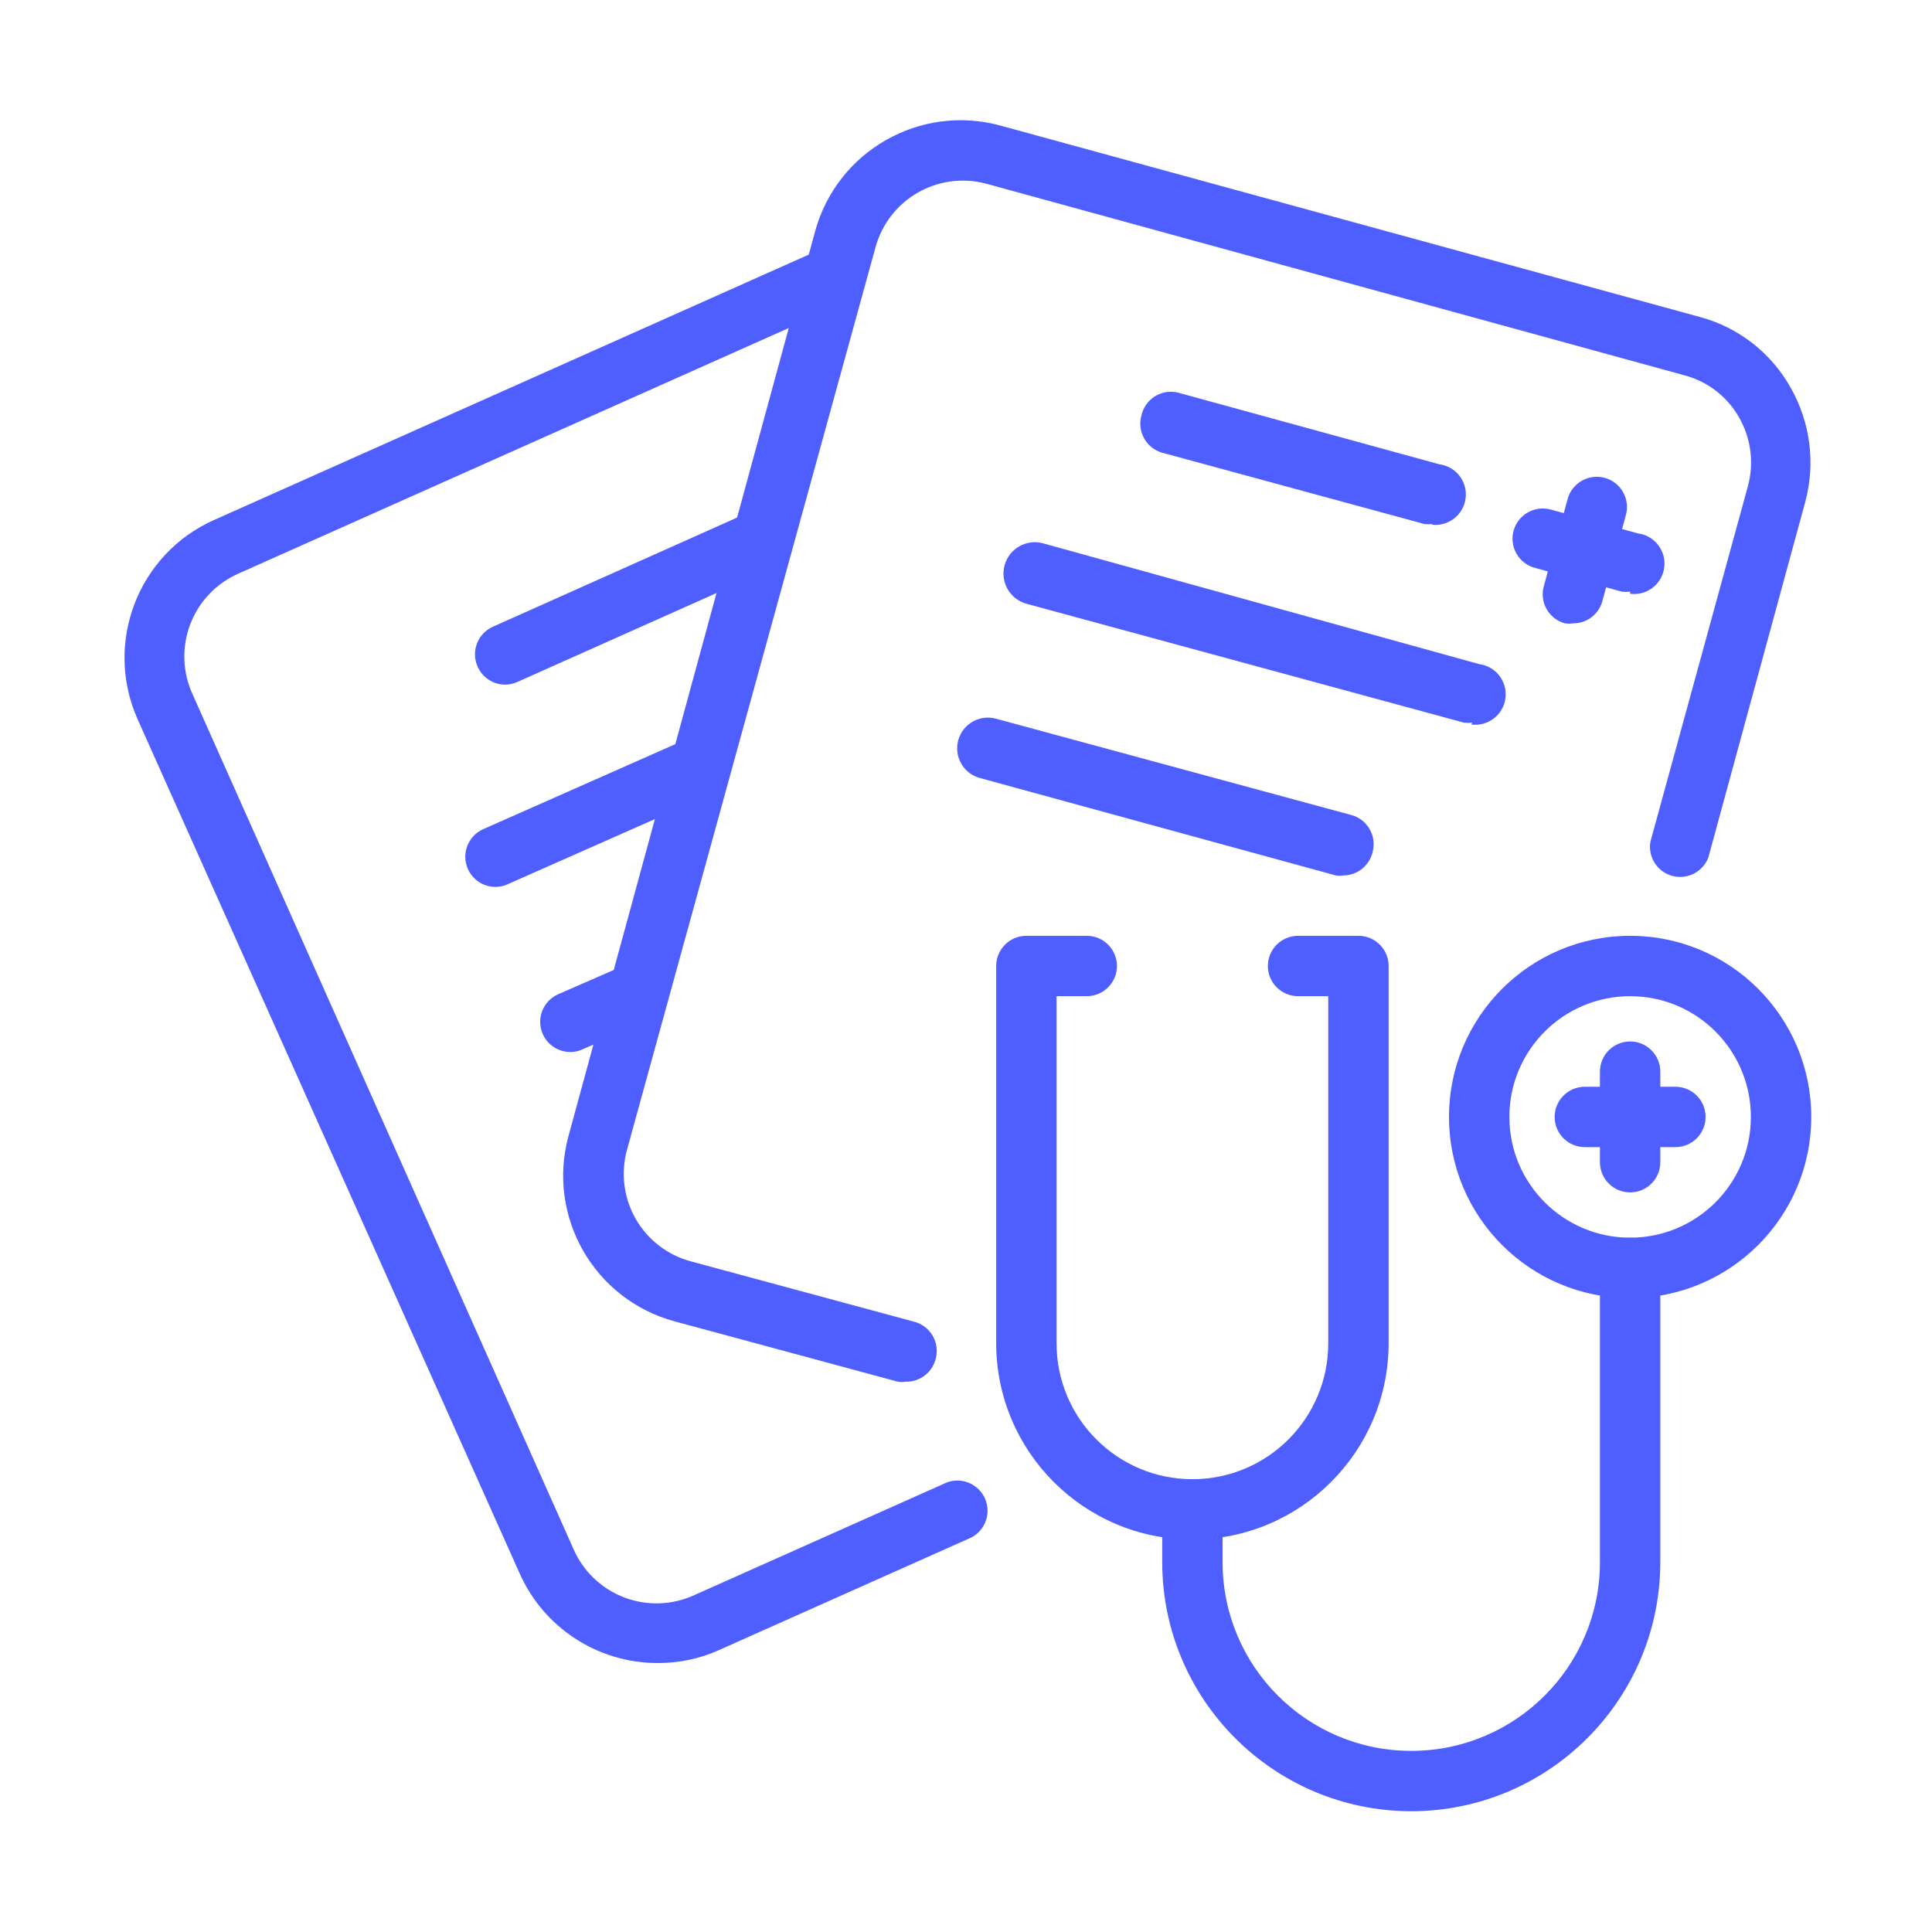
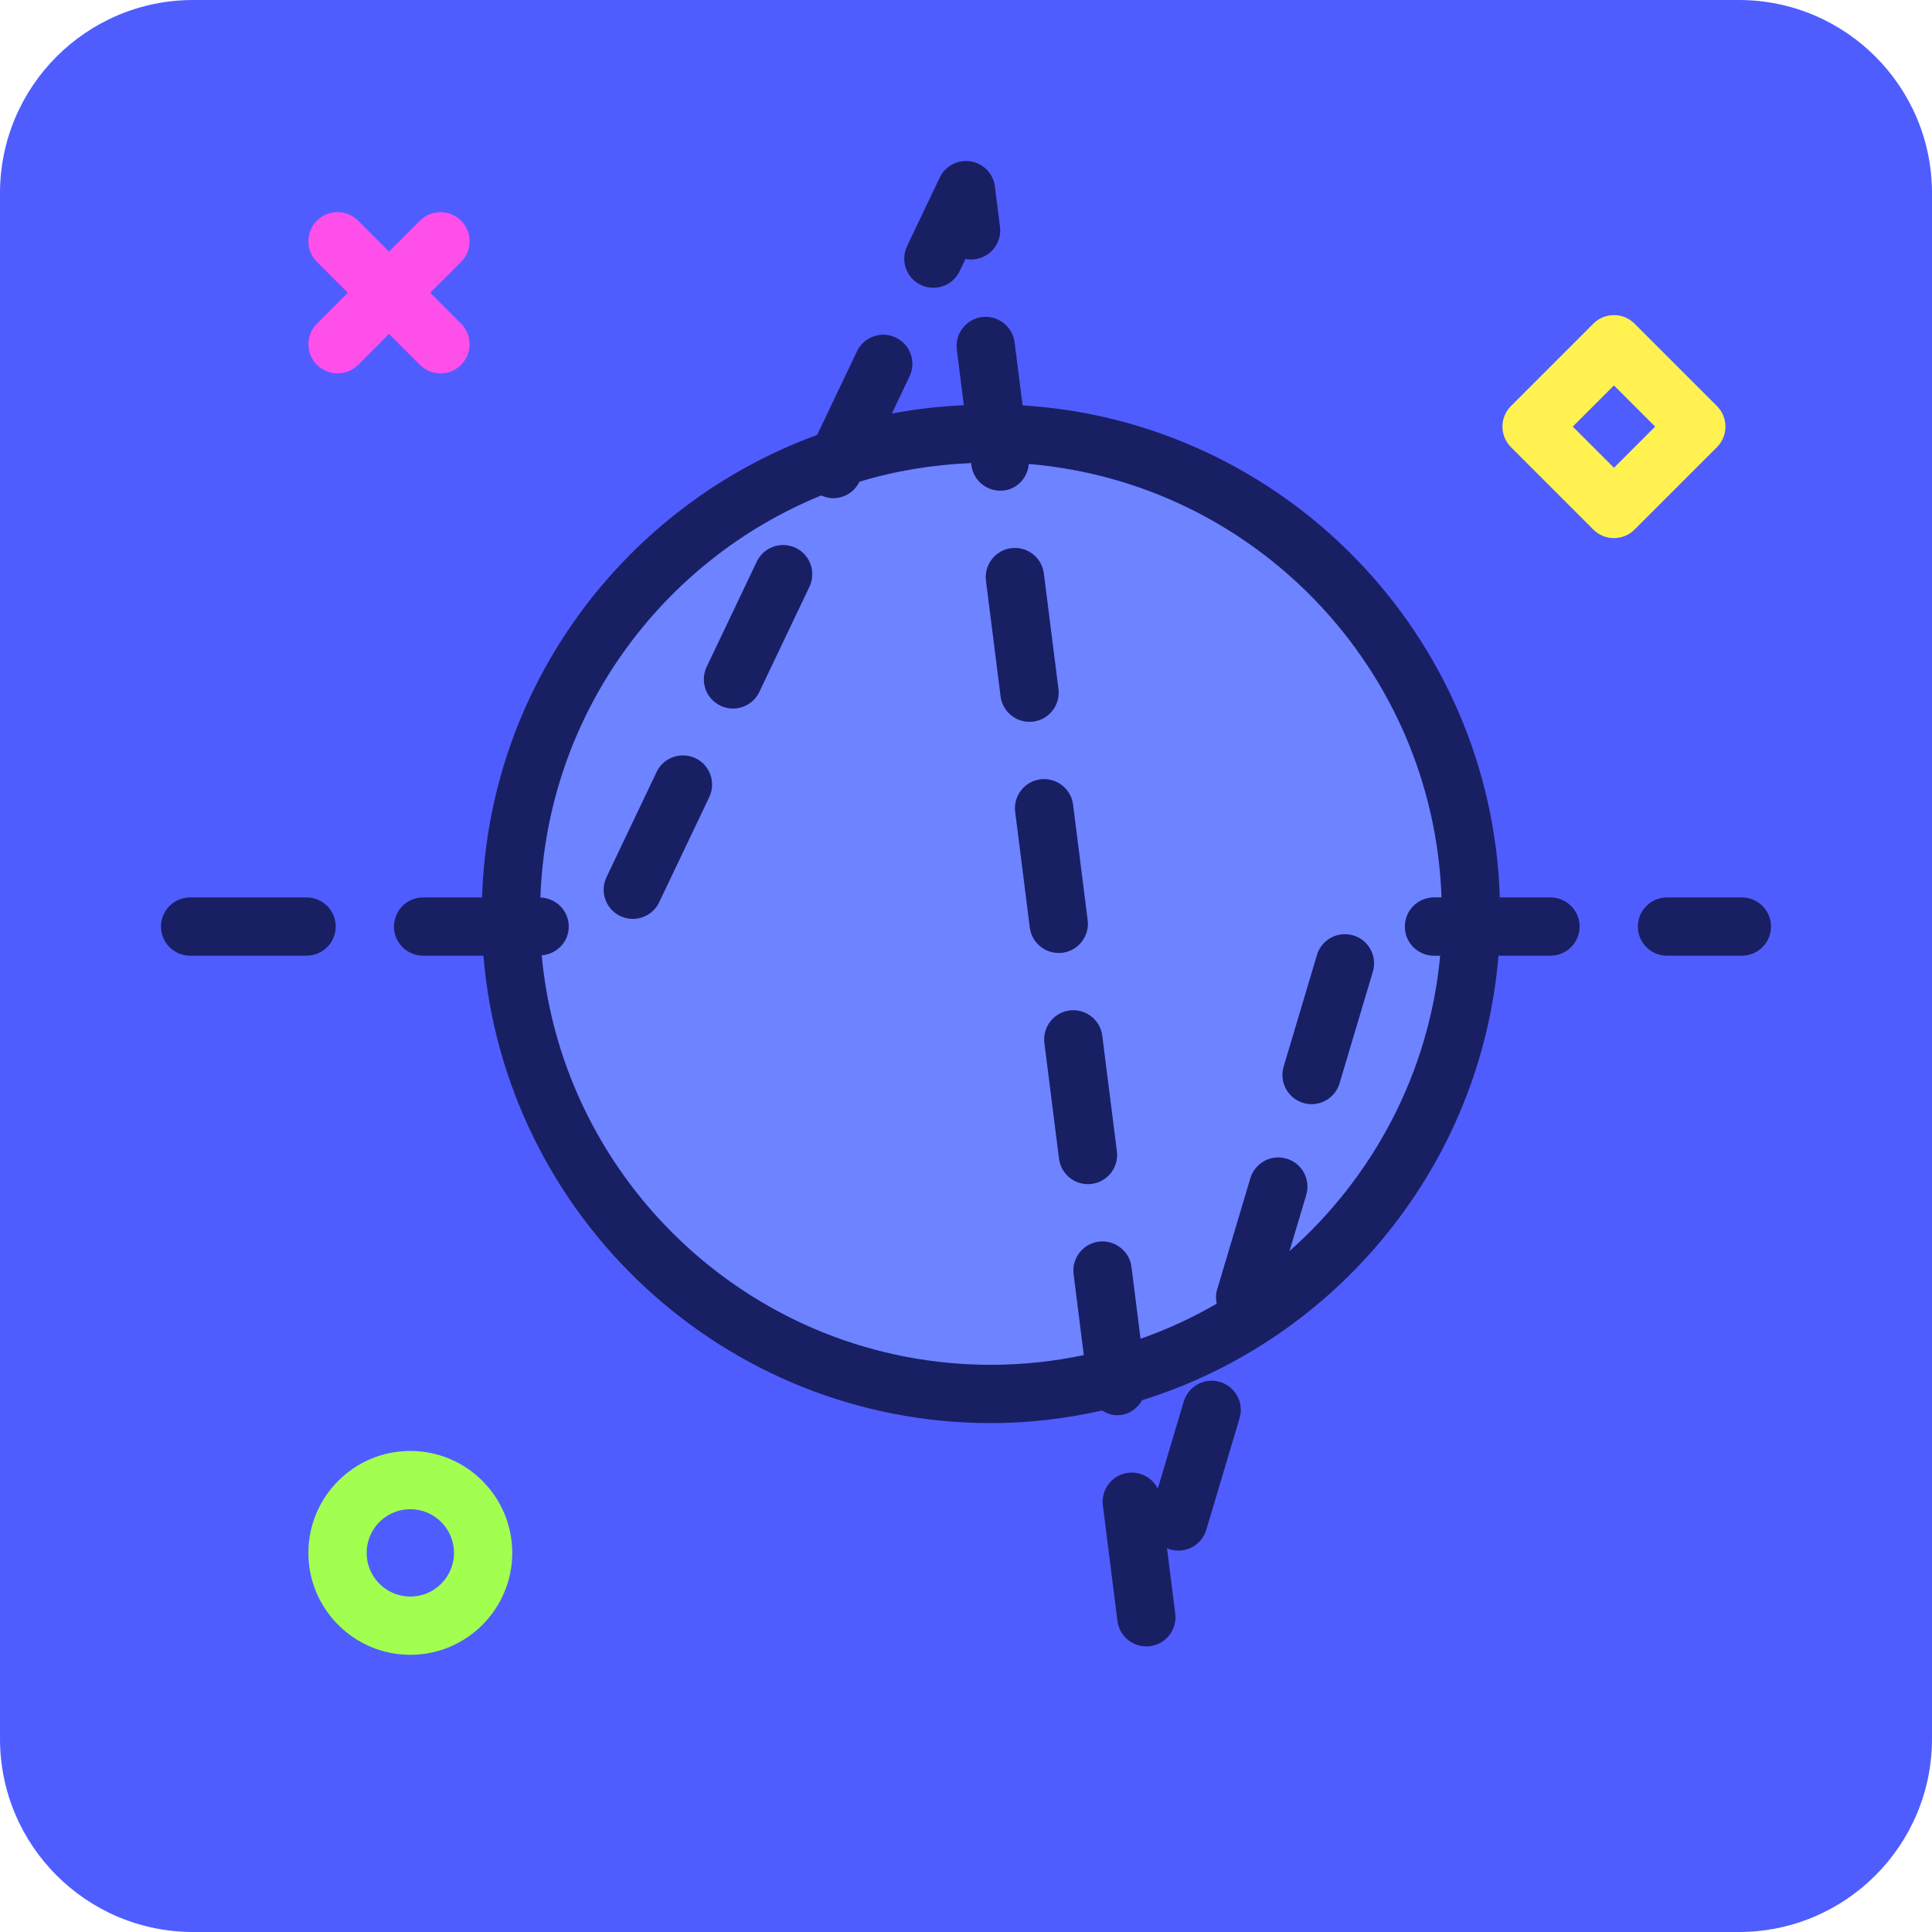
- <svg xmlns="http://www.w3.org/2000/svg" width="800px" height="800px" viewBox="0 0 64.00 64.00" fill="#4f5eff" stroke="#4f5eff" transform="matrix(1, 0, 0, 1, 0, 0)" stroke-width="0.001">
-   <g id="SVGRepo_bgCarrier" stroke-width="0" />
-   <g id="SVGRepo_tracerCarrier" stroke-linecap="round" stroke-linejoin="round" stroke="#CCCCCC" stroke-width="1.664" />
+ <svg xmlns="http://www.w3.org/2000/svg" version="1.1" id="lifesignal" viewBox="-22.11 -22.11 265.35 265.35" enable-background="new 0 0 221.131 205.17" xml:space="preserve" width="256px" height="256px" fill="#000000">
+   <g id="SVGRepo_bgCarrier" stroke-width="0">
+     <rect x="-22.11" y="-22.11" width="265.35" height="265.35" rx="26.535" fill="#4f5dff" strokewidth="0" />
+   </g>
+   <g id="SVGRepo_tracerCarrier" stroke-linecap="round" stroke-linejoin="round" />
  <g id="SVGRepo_iconCarrier">
-     <defs>
-       <style>.cls-1{fill:#4f5eff;}.cls-2{fill:#4f5eff;}.cls-3{fill:#4f5eff;}</style>
-     </defs>
-     <g data-name="outline color" id="outline_color">
-       <path class="cls-1" d="M54,43a6,6,0,1,1,6-6A6,6,0,0,1,54,43Zm0-10a4,4,0,1,0,4,4A4,4,0,0,0,54,33Z" />
-       <path class="cls-1" d="M55.5,38h-3a1,1,0,0,1,0-2h3a1,1,0,0,1,0,2Z" />
-       <path class="cls-1" d="M54,39.5a1,1,0,0,1-1-1v-3a1,1,0,0,1,2,0v3A1,1,0,0,1,54,39.5Z" />
-       <path class="cls-1" d="M39.5,51A6.51,6.51,0,0,1,33,44.5V32a1,1,0,0,1,1-1h2a1,1,0,0,1,0,2H35V44.5a4.5,4.5,0,0,0,9,0V33H43a1,1,0,0,1,0-2h2a1,1,0,0,1,1,1V44.5A6.51,6.51,0,0,1,39.5,51Z" />
-       <path class="cls-1" d="M46.75,60a8.26,8.26,0,0,1-8.25-8.25V50a1,1,0,0,1,2,0v1.75a6.25,6.25,0,0,0,12.5,0V42a1,1,0,0,1,2,0v9.75A8.26,8.26,0,0,1,46.75,60Z" />
-       <path class="cls-2" d="M54,19.6a1.26,1.26,0,0,1-.27,0l-2.89-.79a1,1,0,0,1,.53-1.93l2.89.79a1,1,0,0,1-.26,2Z" />
-       <path class="cls-2" d="M52.1,20.65a.82.82,0,0,1-.26,0,1,1,0,0,1-.7-1.23l.79-2.89a1,1,0,0,1,1.93.53l-.79,2.89A1,1,0,0,1,52.1,20.65Z" />
-       <path class="cls-3" d="M21.78,55.09a5,5,0,0,1-4.58-3L4.56,23.83a5,5,0,0,1,2.52-6.6l20.17-9A1,1,0,0,1,28.07,10l-20.17,9a3,3,0,0,0-1.52,4L19,51.32a3,3,0,0,0,4,1.52l8.36-3.73a1,1,0,0,1,.82,1.82l-8.36,3.73A4.88,4.88,0,0,1,21.78,55.09Z" />
-       <path class="cls-2" d="M16.74,22.68a1,1,0,0,1-.92-.6,1,1,0,0,1,.51-1.32l8.21-3.67a1,1,0,1,1,.82,1.83l-8.22,3.67A1,1,0,0,1,16.74,22.68Z" />
-       <path class="cls-2" d="M16.44,29.38A1,1,0,0,1,16,27.47l6.78-3a1,1,0,0,1,.82,1.82l-6.78,3A1,1,0,0,1,16.44,29.38Z" />
-       <path class="cls-2" d="M18.89,34.85a1,1,0,0,1-.41-1.91l2.29-1a1,1,0,0,1,.82,1.82l-2.29,1A1,1,0,0,1,18.89,34.85Z" />
-       <path class="cls-3" d="M30,45.77a.75.75,0,0,1-.26,0l-7.4-2a5,5,0,0,1-3.51-6.13L27,7.67a5,5,0,0,1,6.14-3.51L56.31,10.5a4.9,4.9,0,0,1,3,2.33,5,5,0,0,1,.49,3.8L56.59,28.41a1,1,0,0,1-1.92-.52L57.9,16.11a3,3,0,0,0-.29-2.28,2.94,2.94,0,0,0-1.82-1.4L32.65,6.08A3,3,0,0,0,29,8.2L20.77,38.09a3,3,0,0,0,2.1,3.69l7.4,2A1,1,0,0,1,31,45,1,1,0,0,1,30,45.77Z" />
-       <path class="cls-2" d="M47.46,17.36a1.24,1.24,0,0,1-.27,0L38.51,15a1,1,0,0,1-.7-1.23A1,1,0,0,1,39,13l8.68,2.38a1,1,0,0,1-.26,2Z" />
-       <path class="cls-2" d="M48.77,23.94a1.24,1.24,0,0,1-.27,0L34,20A1,1,0,1,1,34.56,18L49,22a1,1,0,0,1-.26,2Z" />
-       <path class="cls-2" d="M44.51,29a.75.75,0,0,1-.26,0l-11.8-3.23A1,1,0,0,1,33,23.81L44.77,27a1,1,0,0,1,.7,1.22A1,1,0,0,1,44.51,29Z" />
+     <g>
+       <path fill="#6d83ff" d="M170.842,105.148c0-2.209,1.791-4,4-4h1.039c-1.109-31.428-25.661-56.948-56.696-59.539 c-0.159,1.836-1.502,3.396-3.405,3.637c-0.17,0.021-0.34,0.031-0.508,0.031c-1.984,0-3.707-1.477-3.963-3.498 l-0.037-0.296c-5.311,0.232-10.464,1.073-15.35,2.565c-0.69,1.425-2.113,2.258-3.599,2.258 c-0.554,0-1.111-0.131-1.646-0.372c-22.016,8.974-37.7,30.24-38.574,55.234 C54.261,101.226,56,102.975,56,105.148c0,2.108-1.647,3.79-3.717,3.943c2.911,31.501,29.46,56.254,61.709,56.254 c4.375,0,8.641-0.469,12.762-1.335l-1.405-11.114c-0.277-2.191,1.275-4.193,3.467-4.471 c2.174-0.264,4.193,1.275,4.471,3.467l1.249,9.881c3.658-1.29,7.158-2.9,10.467-4.822 c-0.121-0.617-0.146-1.255,0.046-1.898l4.576-15.332c0.633-2.115,2.853-3.328,4.977-2.688 c2.117,0.631,3.32,2.859,2.688,4.977l-2.307,7.729c11.488-10.162,19.211-24.47,20.716-40.591h-0.856 C172.633,109.148,170.842,107.357,170.842,105.148z M75.297,87.365l-6.879,14.445 c-0.685,1.44-2.119,2.279-3.613,2.279c-0.578,0-1.162-0.125-1.719-0.389c-1.994-0.949-2.84-3.336-1.891-5.332 l6.879-14.445c0.949-1.998,3.336-2.832,5.332-1.891C75.4,82.982,76.246,85.369,75.297,87.365z M89.057,58.472 l-6.881,14.447c-0.685,1.44-2.119,2.279-3.613,2.279c-0.578,0-1.162-0.125-1.719-0.389 c-1.994-0.949-2.84-3.336-1.891-5.332L81.834,55.031c0.951-1.998,3.34-2.832,5.332-1.891 C89.16,54.09,90.006,56.476,89.057,58.472z M115.32,73.527l-2.006-15.873c-0.277-2.191,1.275-4.193,3.467-4.471 c2.195-0.275,4.193,1.273,4.471,3.467l2.006,15.873c0.277,2.191-1.275,4.193-3.467,4.471 c-0.17,0.021-0.34,0.031-0.508,0.031C117.299,77.025,115.576,75.549,115.32,73.527z M119.332,105.275 l-2.006-15.875c-0.277-2.191,1.275-4.193,3.467-4.471c2.188-0.262,4.193,1.275,4.471,3.467l2.006,15.875 c0.277,2.191-1.275,4.193-3.467,4.471c-0.17,0.021-0.34,0.031-0.508,0.031 C121.311,108.773,119.588,107.297,119.332,105.275z M127.814,140.49c-0.17,0.021-0.34,0.031-0.508,0.031 c-1.984,0-3.707-1.477-3.963-3.498l-2.006-15.875c-0.277-2.191,1.275-4.193,3.467-4.471 c2.182-0.275,4.195,1.273,4.471,3.467l2.006,15.875C131.559,138.211,130.006,140.213,127.814,140.49z M166.44,111.344l-4.574,15.334c-0.519,1.734-2.109,2.857-3.832,2.857c-0.379,0-0.764-0.055-1.147-0.168 c-2.115-0.633-3.32-2.861-2.689-4.979l4.574-15.332c0.633-2.115,2.85-3.32,4.979-2.689 C165.865,107,167.07,109.228,166.44,111.344z" />
+       <path fill="#191f63" d="M119.791,76.994c2.191-0.277,3.744-2.279,3.467-4.471l-2.006-15.873 c-0.277-2.193-2.275-3.742-4.471-3.467c-2.191,0.277-3.744,2.279-3.467,4.471l2.006,15.873 c0.256,2.022,1.978,3.498,3.963,3.498C119.451,77.025,119.621,77.015,119.791,76.994z" />
+       <path fill="#191f63" d="M123.803,108.742c2.191-0.277,3.744-2.279,3.467-4.471l-2.006-15.875 c-0.277-2.191-2.283-3.728-4.471-3.467c-2.191,0.277-3.744,2.279-3.467,4.471l2.006,15.875 c0.256,2.022,1.978,3.498,3.963,3.498C123.463,108.773,123.633,108.763,123.803,108.742z" />
+       <path fill="#191f63" d="M124.805,116.677c-2.191,0.277-3.744,2.279-3.467,4.471l2.006,15.875 c0.256,2.022,1.978,3.498,3.963,3.498c0.168,0,0.338-0.01,0.508-0.031c2.191-0.277,3.744-2.279,3.467-4.471 l-2.006-15.875C129,117.951,126.986,116.402,124.805,116.677z" />
+       <path fill="#191f63" d="M217.131,101.148h-10.289c-2.209,0-4,1.791-4,4s1.791,4,4,4h10.289c2.209,0,4-1.791,4-4 S219.34,101.148,217.131,101.148z" />
+       <path fill="#191f63" d="M163.75,106.367c-2.129-0.631-4.346,0.574-4.979,2.689l-4.574,15.332 c-0.631,2.117,0.574,4.346,2.689,4.979c0.383,0.113,0.768,0.168,1.147,0.168c1.723,0,3.312-1.123,3.832-2.857 l4.574-15.334C167.07,109.228,165.865,107,163.75,106.367z" />
+       <path fill="#191f63" d="M190.842,101.148h-6.961c-1.129-36.121-29.704-65.367-65.546-67.583l-1.095-8.663 c-0.277-2.191-2.293-3.728-4.471-3.467c-2.191,0.277-3.744,2.279-3.467,4.471l0.964,7.628 c-3.358,0.179-6.67,0.526-9.888,1.163l2.436-5.115c0.949-1.996,0.103-4.383-1.891-5.332 c-1.994-0.945-4.381-0.105-5.332,1.891l-5.47,11.486c-26.202,9.55-45.104,34.275-46.019,63.522H36 c-2.209,0-4,1.791-4,4s1.791,4,4,4h8.286c2.966,35.887,33.067,64.197,69.706,64.197c5.247,0,10.343-0.627,15.264-1.728 c0.615,0.381,1.303,0.649,2.062,0.649c0.168,0,0.338-0.01,0.508-0.031c1.302-0.165,2.318-0.973,2.919-2.033 c26.718-8.31,46.572-32.242,48.953-61.055h7.144c2.209,0,4-1.791,4-4S193.051,101.148,190.842,101.148z M154.982,149.739l2.307-7.729c0.633-2.117-0.57-4.346-2.688-4.977c-2.123-0.641-4.344,0.572-4.977,2.688 l-4.576,15.332c-0.192,0.644-0.167,1.281-0.046,1.898c-3.309,1.922-6.808,3.532-10.467,4.822l-1.249-9.881 c-0.277-2.191-2.297-3.731-4.471-3.467c-2.191,0.277-3.744,2.279-3.467,4.471l1.405,11.114 c-4.121,0.866-8.387,1.335-12.762,1.335c-32.248,0-58.798-24.753-61.709-56.254C54.353,108.938,56,107.257,56,105.148 c0-2.173-1.738-3.922-3.897-3.979c0.874-24.994,16.558-46.261,38.574-55.234c0.535,0.241,1.093,0.372,1.646,0.372 c1.486,0,2.909-0.833,3.599-2.258c4.886-1.492,10.039-2.333,15.35-2.565l0.037,0.296 c0.256,2.022,1.978,3.498,3.963,3.498c0.168,0,0.338-0.01,0.508-0.031c1.903-0.241,3.246-1.801,3.405-3.637 c31.035,2.591,55.587,28.111,56.696,59.539h-1.039c-2.209,0-4,1.791-4,4s1.791,4,4,4h0.856 C174.193,125.269,166.47,139.577,154.982,149.739z" />
+       <path fill="#191f63" d="M87.166,53.14c-1.992-0.941-4.381-0.107-5.332,1.891l-6.881,14.447 c-0.949,1.996-0.103,4.383,1.891,5.332c0.557,0.264,1.141,0.389,1.719,0.389c1.494,0,2.928-0.84,3.613-2.279 l6.881-14.447C90.006,56.476,89.16,54.09,87.166,53.14z" />
+       <path fill="#191f63" d="M104.361,17.027c0.557,0.264,1.141,0.389,1.719,0.389c1.494,0,2.928-0.84,3.613-2.279 l0.799-1.68c0.41,0.08,0.842,0.096,1.275,0.043c2.191-0.277,3.744-2.279,3.467-4.471l-0.699-5.529 c-0.223-1.762-1.58-3.166-3.334-3.447c-1.74-0.287-3.481,0.625-4.246,2.228l-4.484,9.414 C101.522,13.689,102.367,16.078,104.361,17.027z" />
+       <path fill="#191f63" d="M20,101.148H4c-2.209,0-4,1.791-4,4s1.791,4,4,4h16c2.209,0,4-1.791,4-4S22.209,101.148,20,101.148z" />
+       <path fill="#191f63" d="M73.406,82.033c-1.996-0.941-4.383-0.107-5.332,1.891l-6.879,14.445 c-0.949,1.996-0.103,4.383,1.891,5.332c0.557,0.264,1.141,0.389,1.719,0.389c1.494,0,2.928-0.84,3.613-2.279 l6.879-14.445C76.246,85.369,75.4,82.982,73.406,82.033z" />
+       <path fill="#191f63" d="M145.451,167.695c-2.127-0.635-4.346,0.572-4.979,2.689l-3.568,11.961 c-0.738-1.471-2.35-2.387-4.076-2.172c-2.191,0.277-3.744,2.279-3.467,4.471l2.006,15.873 c0.256,2.022,1.978,3.498,3.963,3.498c0.168,0,0.338-0.01,0.508-0.031c2.191-0.277,3.744-2.279,3.467-4.471 l-1.135-8.969c0.137,0.057,0.275,0.107,0.418,0.15c2.125,0.631,4.346-0.572,4.979-2.689l4.574-15.334 C148.772,170.556,147.566,168.328,145.451,167.695z" />
    </g>
+     <path fill="#ff4fea" d="M24.245,29.17c-1.024,0-2.047-0.391-2.829-1.171c-1.562-1.562-1.562-4.095,0-5.657 L35.558,8.199c1.563-1.562,4.095-1.561,5.657,0c1.562,1.562,1.562,4.095,0,5.657L27.073,27.998 C26.292,28.779,25.268,29.17,24.245,29.17z" />
+     <path fill="#ff4fea" d="M38.387,29.168c-1.024,0-2.047-0.391-2.829-1.171L21.416,13.854 c-1.562-1.562-1.562-4.095,0-5.657c1.563-1.562,4.095-1.561,5.657,0l14.142,14.143c1.562,1.562,1.562,4.095,0,5.657 C40.434,28.777,39.41,29.168,38.387,29.168z" />
+     <path fill="#a3ff4f" d="M34.245,205.17c-7.72,0-14-6.28-14-14s6.28-14,14-14s14,6.28,14,14 S41.964,205.17,34.245,205.17z M34.245,185.17c-3.309,0-6,2.691-6,6s2.691,6,6,6s6-2.691,6-6 S37.553,185.17,34.245,185.17z" />
+     <path fill="#fff14f" d="M199.558,51.795c-1.024,0-2.047-0.391-2.829-1.171L185.416,39.31 c-1.562-1.562-1.562-4.095,0-5.657l11.313-11.313c1.562-1.562,4.095-1.562,5.657,0l11.314,11.313 c0.75,0.75,1.172,1.768,1.172,2.829s-0.421,2.078-1.172,2.829l-11.314,11.313 C201.606,51.404,200.582,51.795,199.558,51.795z M193.901,36.481l5.657,5.657l5.657-5.657l-5.657-5.657 L193.901,36.481z" />
  </g>
</svg>
